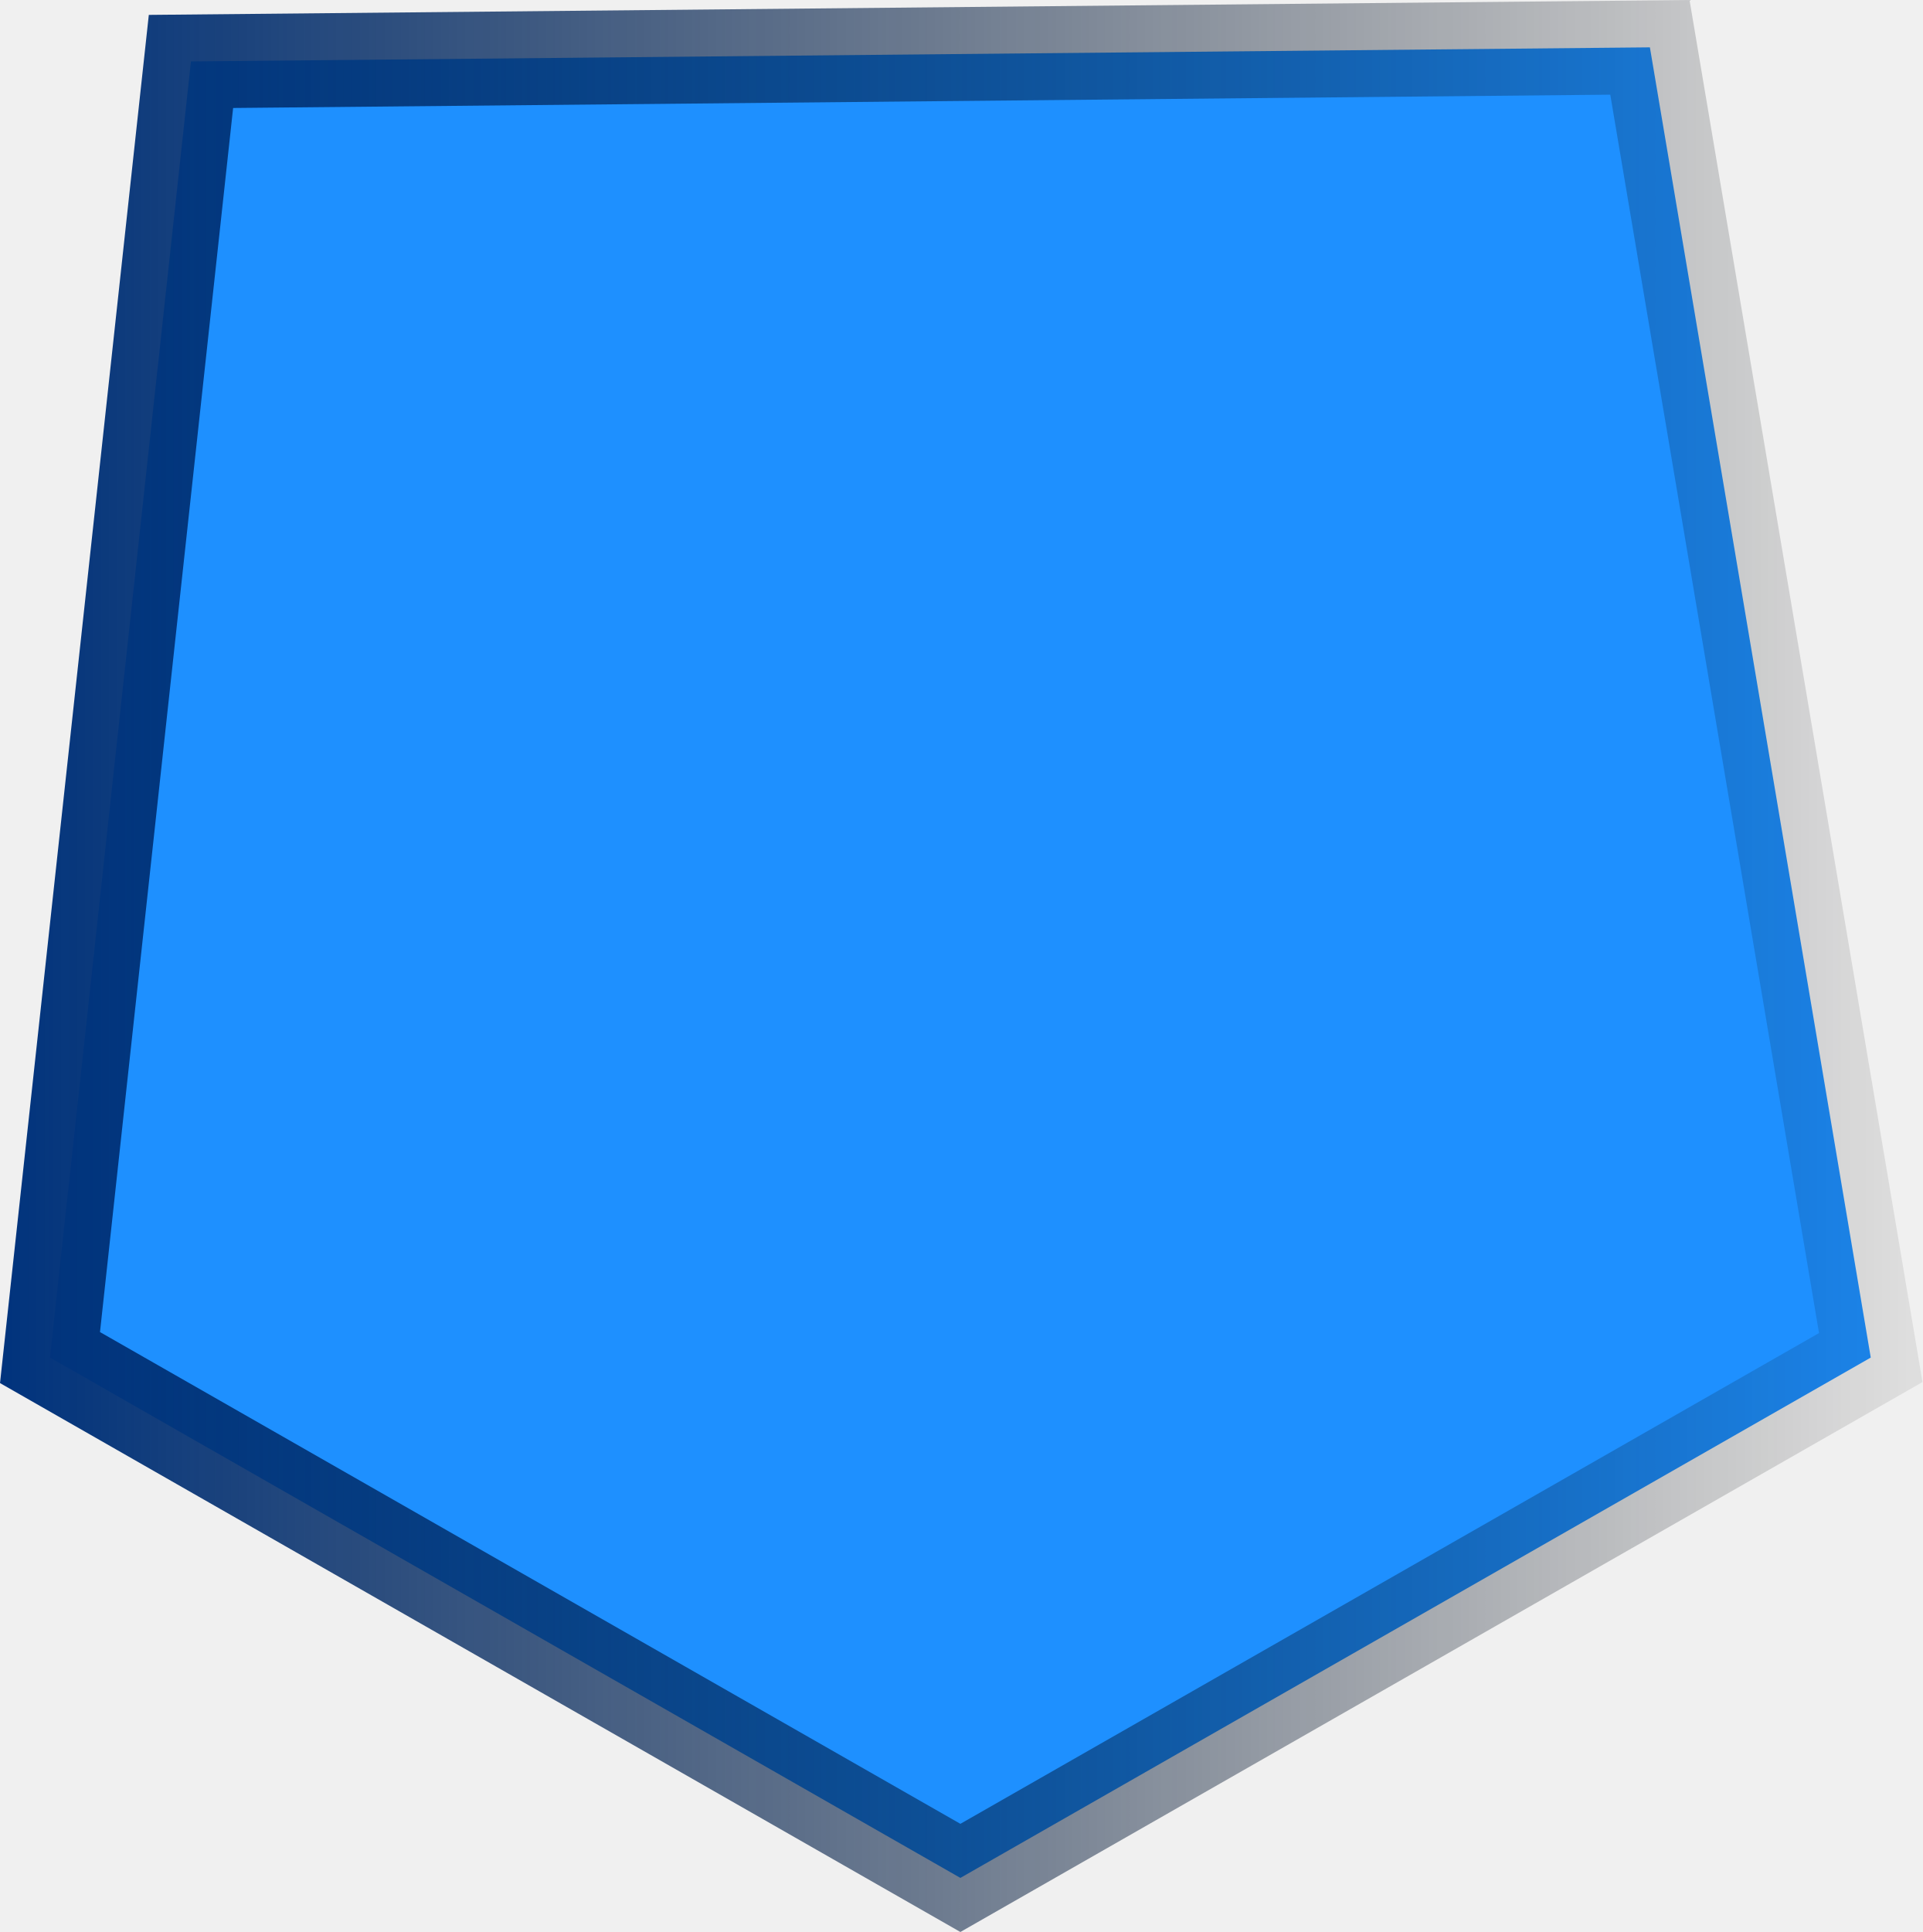
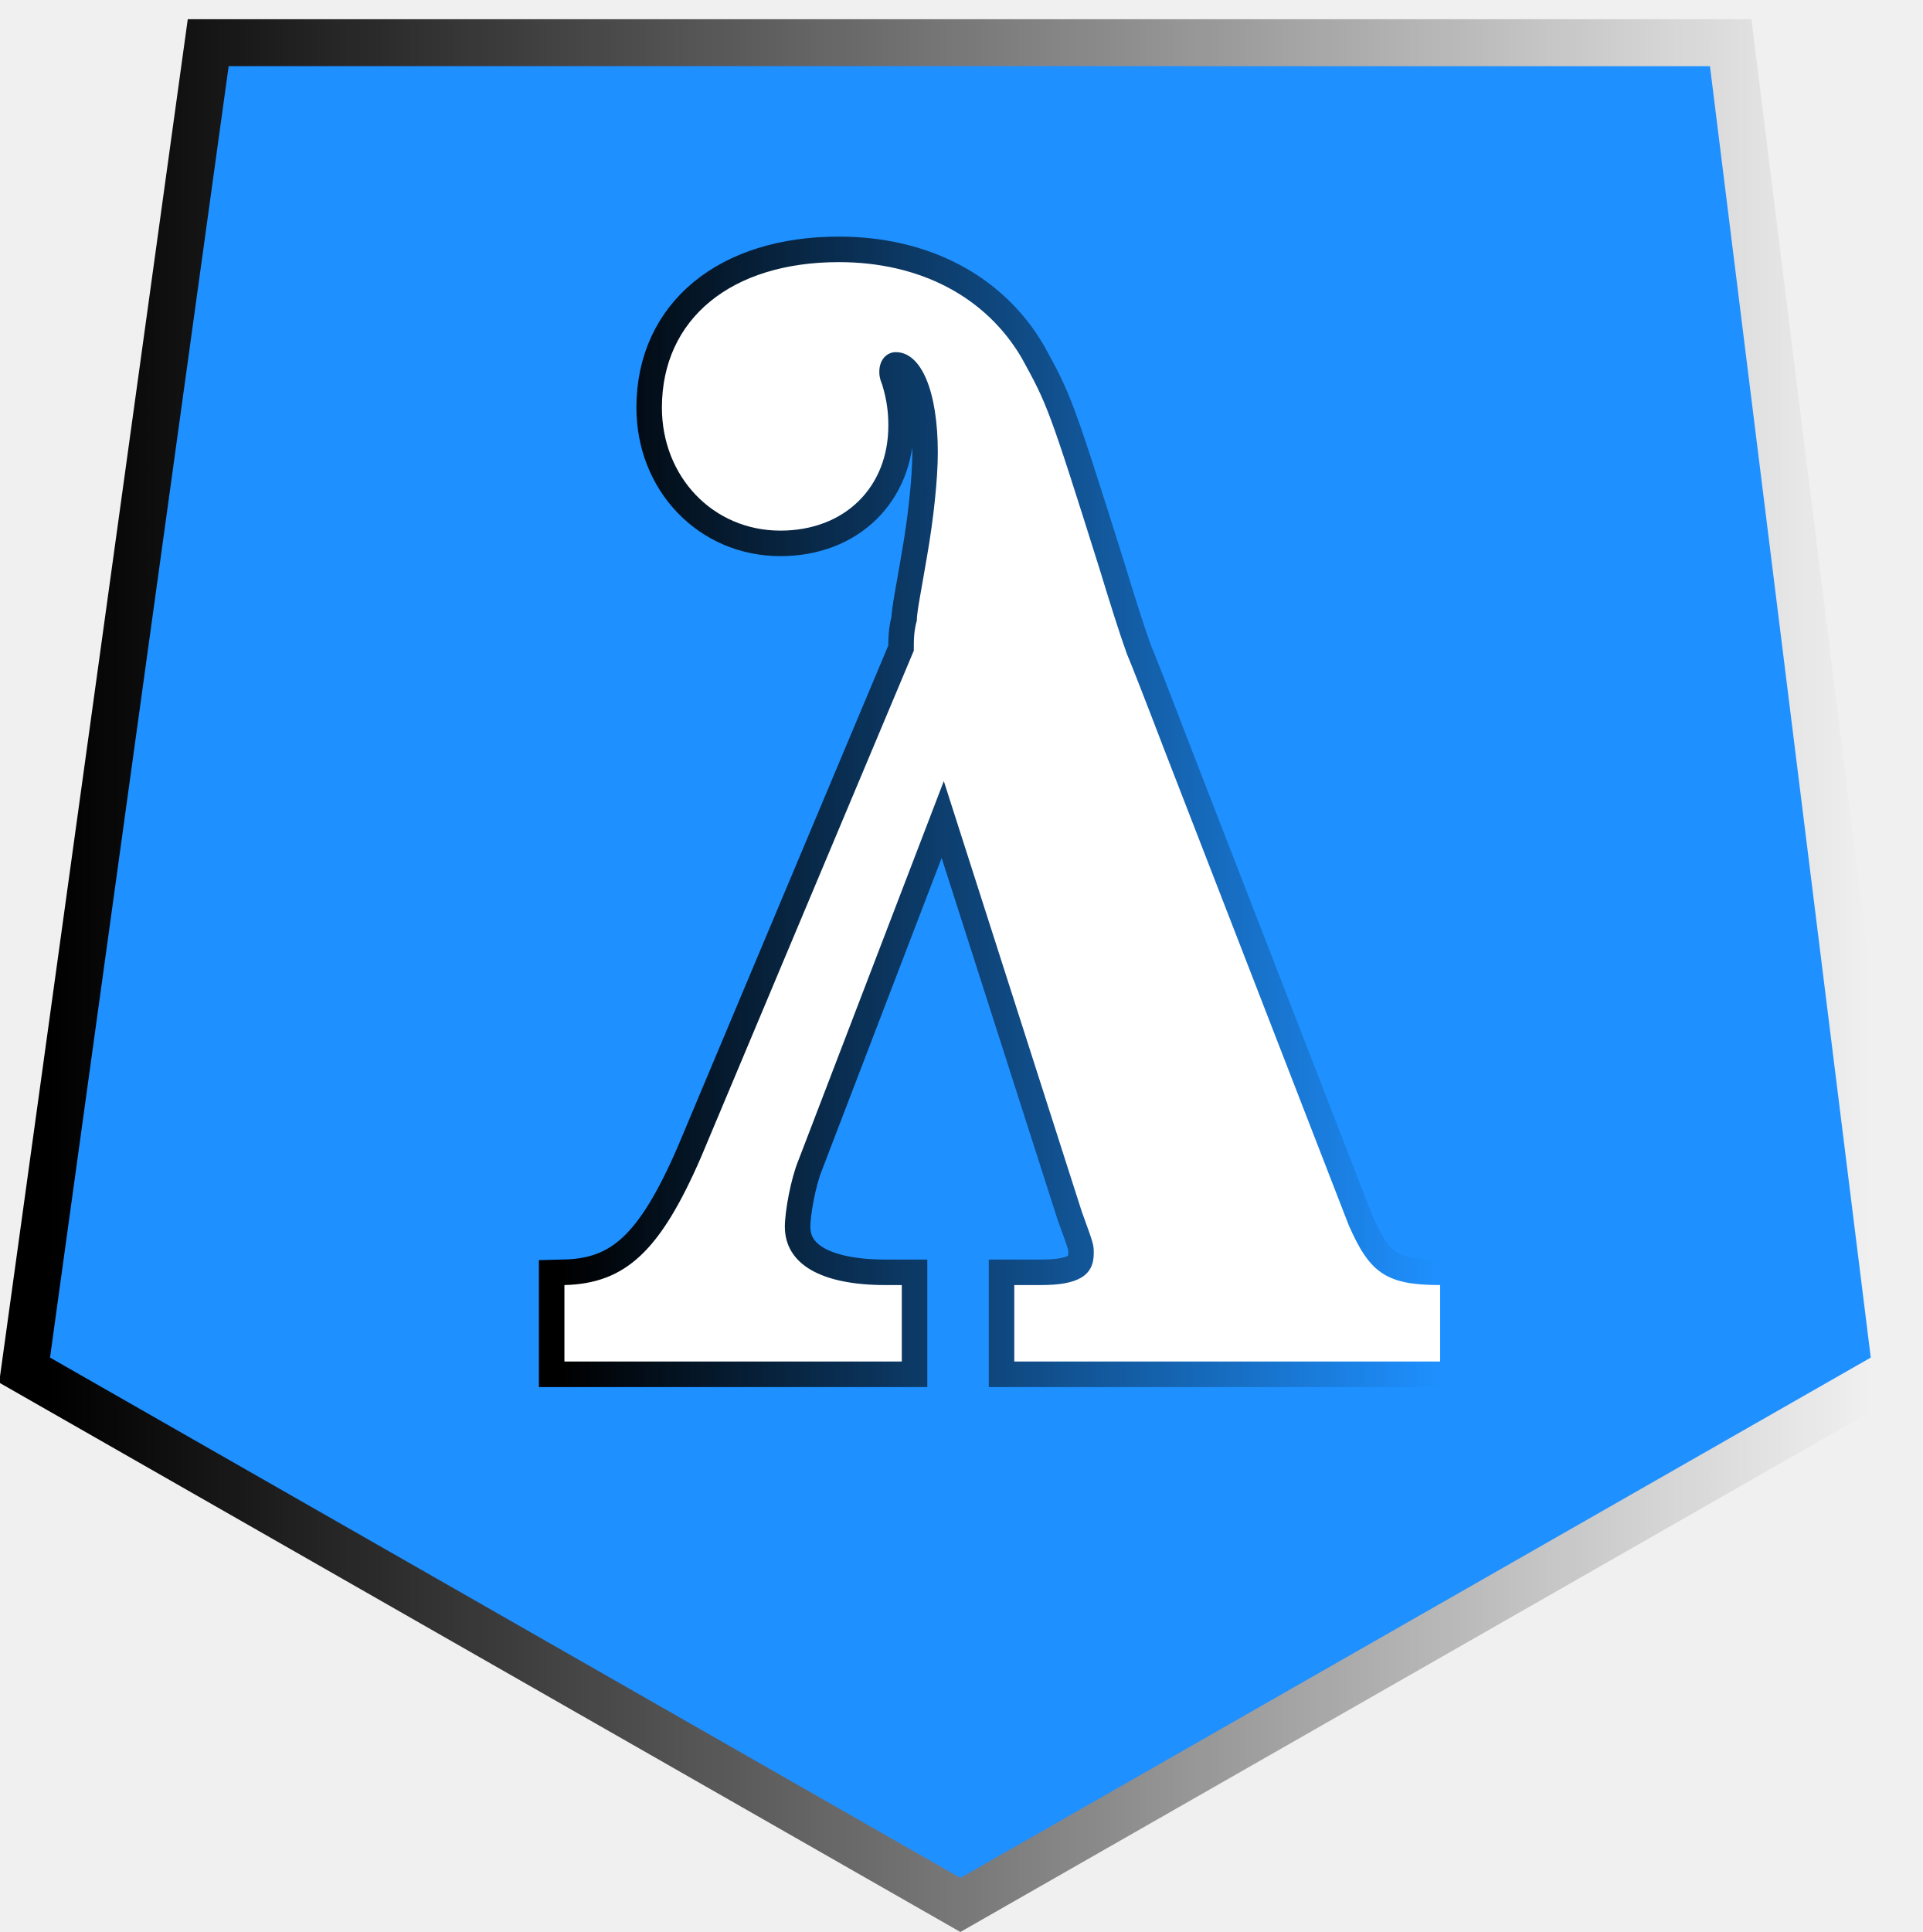
<svg xmlns="http://www.w3.org/2000/svg" xmlns:xlink="http://www.w3.org/1999/xlink" width="345.869" height="347.488" viewBox="0 0 91.511 91.94" version="1.1" id="svg1" xml:space="preserve">
  <defs id="defs1">
-     <linearGradient xlink:href="#linearGradient6100" id="linearGradient5995" x1="11.201" y1="104.438" x2="181.307" y2="104.438" gradientUnits="userSpaceOnUse" />
+     <linearGradient id="linearGradient4602">
+       <stop style="stop-color:#000000;stop-opacity:1;" offset="0" id="stop4598" />
+       <stop style="stop-color:#000000;stop-opacity:0;" offset="1" id="stop4600" />
+     </linearGradient>
+     <linearGradient id="linearGradient4594">
+       <stop style="stop-color:#000000;stop-opacity:1;" offset="0" id="stop4590" />
+       <stop style="stop-color:#000000;stop-opacity:0;" offset="1" id="stop4592" />
+     </linearGradient>
    <linearGradient id="linearGradient6100">
      <stop style="stop-color:#00337d;stop-opacity:1;" offset="0" id="stop6096" />
      <stop style="stop-color:#000000;stop-opacity:0.076;" offset="0.992" id="stop6098" />
    </linearGradient>
    <linearGradient xlink:href="#linearGradient6100" id="linearGradient7748" x1="200.552" y1="142.972" x2="227.646" y2="142.972" gradientUnits="userSpaceOnUse" gradientTransform="matrix(1.686073,0,0,1.686073,-104.1844,-86.10229)" />
    <linearGradient xlink:href="#linearGradient6100" id="linearGradient1333" gradientUnits="userSpaceOnUse" gradientTransform="matrix(1.686073,0,0,1.686073,-104.1844,-86.10229)" x1="200.552" y1="142.972" x2="227.646" y2="142.972" />
+     <linearGradient xlink:href="#linearGradient6100" id="linearGradient4524" gradientUnits="userSpaceOnUse" gradientTransform="matrix(1.686073,0,0,1.686073,-104.1844,-86.10229)" x1="200.552" y1="142.972" x2="227.646" y2="142.972" />
+     <linearGradient xlink:href="#linearGradient4594" id="linearGradient4596" x1="236.389" y1="155.78" x2="278.073" y2="155.78" gradientUnits="userSpaceOnUse" />
+     <linearGradient xlink:href="#linearGradient4602" id="linearGradient4604" x1="15.625" y1="104.972" x2="176.729" y2="104.972" gradientUnits="userSpaceOnUse" />
  </defs>
  <g id="g4" transform="matrix(0.5379657,0,0,0.5379657,-6.025747,-10.21436)" style="display:inline;fill:#1a1a1a">
-     <path d="M 96.177,185.105 15.625,139.077 28.098,24.422 157.187,23.175 176.729,139.077 Z" fill="#1e90ff" stroke="#ffffff" stroke-width="11.275" id="path48" style="stroke:url(#linearGradient5995);stroke-width:8.307;stroke-dasharray:none" />
-     <text xml:space="preserve" style="font-style:normal;font-variant:normal;font-weight:bold;font-stretch:normal;font-size:71.377px;line-height:97.792px;font-family:'Latin Modern Mono Caps';-inkscape-font-specification:'Latin Modern Mono Caps Bold';text-align:end;text-anchor:end;display:inline;opacity:1;fill:#ffffff;fill-opacity:1;stroke:url(#linearGradient1333);stroke-width:2.428;stroke-dasharray:none;stroke-opacity:1" x="278.787" y="181.94" id="text7740" transform="matrix(1.858855,0,0,1.858855,-380.356,-198.3552)">
-       <tspan id="tspan7738" style="font-style:normal;font-variant:normal;font-weight:bold;font-stretch:normal;font-family:C059;-inkscape-font-specification:'C059 Bold';fill:#ffffff;fill-opacity:1;stroke:url(#linearGradient1333);stroke-width:2.428;stroke-dasharray:none" x="278.787" y="181.94">λ</tspan>
-     </text>
+     <path d="M 96.177,185.105 15.625,139.077 31.432,24.839 162.501,24.842 176.729,139.077 Z" fill="#1e90ff" stroke="#ffffff" stroke-width="11.275" id="path48" style="stroke:url(#linearGradient4604);stroke-width:8.307;stroke-dasharray:none;fill:#1e90ff;fill-opacity:1;stroke-linejoin:miter;stroke-linecap:square;paint-order:stroke fill markers" />
+     <g aria-label="λ" transform="matrix(1.858855,0,0,1.858855,-378.272,-198.772)" id="text7740" style="font-weight:bold;font-size:71.377px;line-height:97.792px;font-family:'Latin Modern Mono Caps';-inkscape-font-specification:'Latin Modern Mono Caps Bold';text-align:end;text-anchor:end;display:inline;opacity:1;fill:#ffffff;stroke:url(#linearGradient4524);stroke-width:2.428;paint-order:stroke fill markers">
+       <path d="m 242.884,172.233 c -1.927,4.425 -3.569,5.996 -6.495,6.067 v 3.64 h 16.06 v -3.64 h -0.785 c -3.069,0 -4.782,-0.999 -4.782,-2.784 0,-0.714 0.286,-2.284 0.642,-3.141 l 6.924,-18.058 6.567,20.485 c 0.571,1.57 0.571,1.57 0.571,1.999 0,1.071 -0.785,1.499 -2.498,1.499 h -1.285 v 3.64 h 20.271 v -3.64 c -2.57,0 -3.355,-0.571 -4.354,-2.855 l -8.779,-22.627 c -0.928,-2.427 -1.57,-4.068 -1.784,-4.568 -0.357,-0.999 -0.785,-2.355 -1.285,-3.997 -2.427,-7.709 -2.498,-7.851 -3.712,-10.064 -1.713,-2.926 -4.854,-4.568 -8.708,-4.568 -5.139,0 -8.422,2.712 -8.422,6.924 0,3.283 2.427,5.853 5.639,5.853 3.069,0 5.139,-2.07 5.139,-4.996 0,-0.642 -0.071,-1.213 -0.286,-1.927 -0.143,-0.357 -0.143,-0.5 -0.143,-0.642 0,-0.571 0.357,-0.928 0.785,-0.928 1.213,0 1.999,1.856 1.999,4.782 0,1.285 -0.214,3.212 -0.5,4.854 -0.286,1.713 -0.5,2.712 -0.5,3.141 -0.143,0.5 -0.143,0.928 -0.143,1.428 z" style="font-family:C059;-inkscape-font-specification:'C059 Bold';display:inline;stroke:url(#linearGradient4596);paint-order:stroke fill markers" id="path4502" />
+     </g>
  </g>
</svg>
